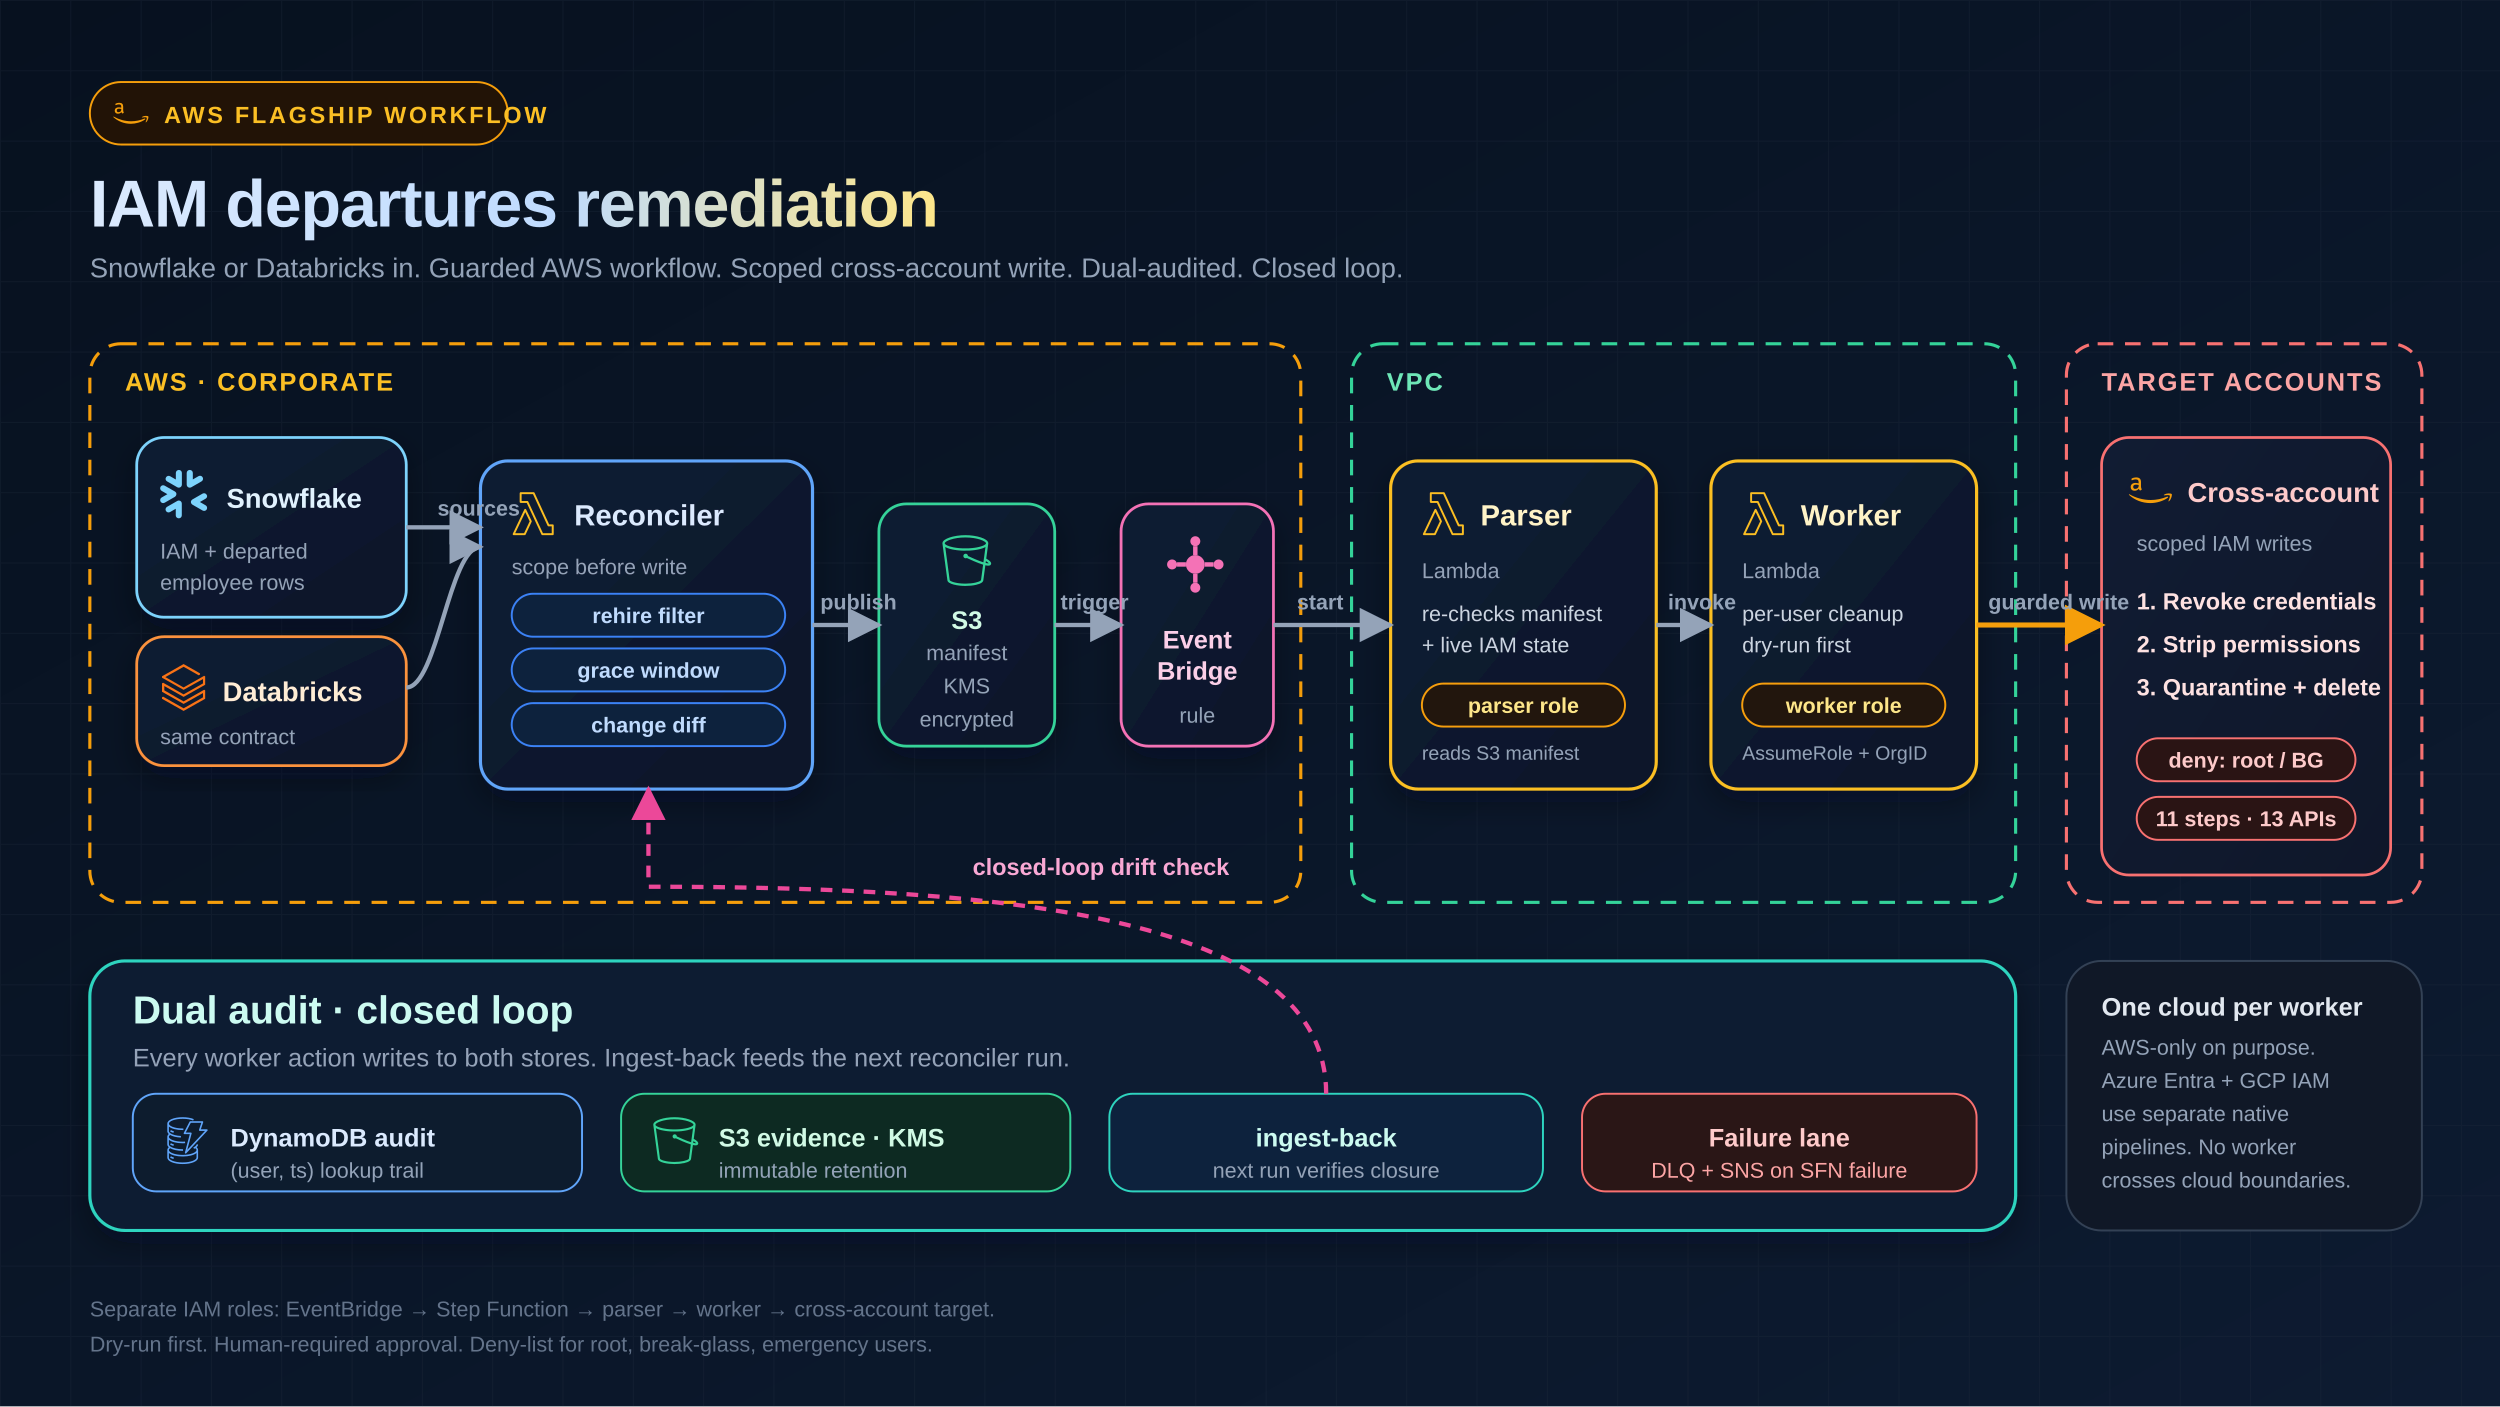
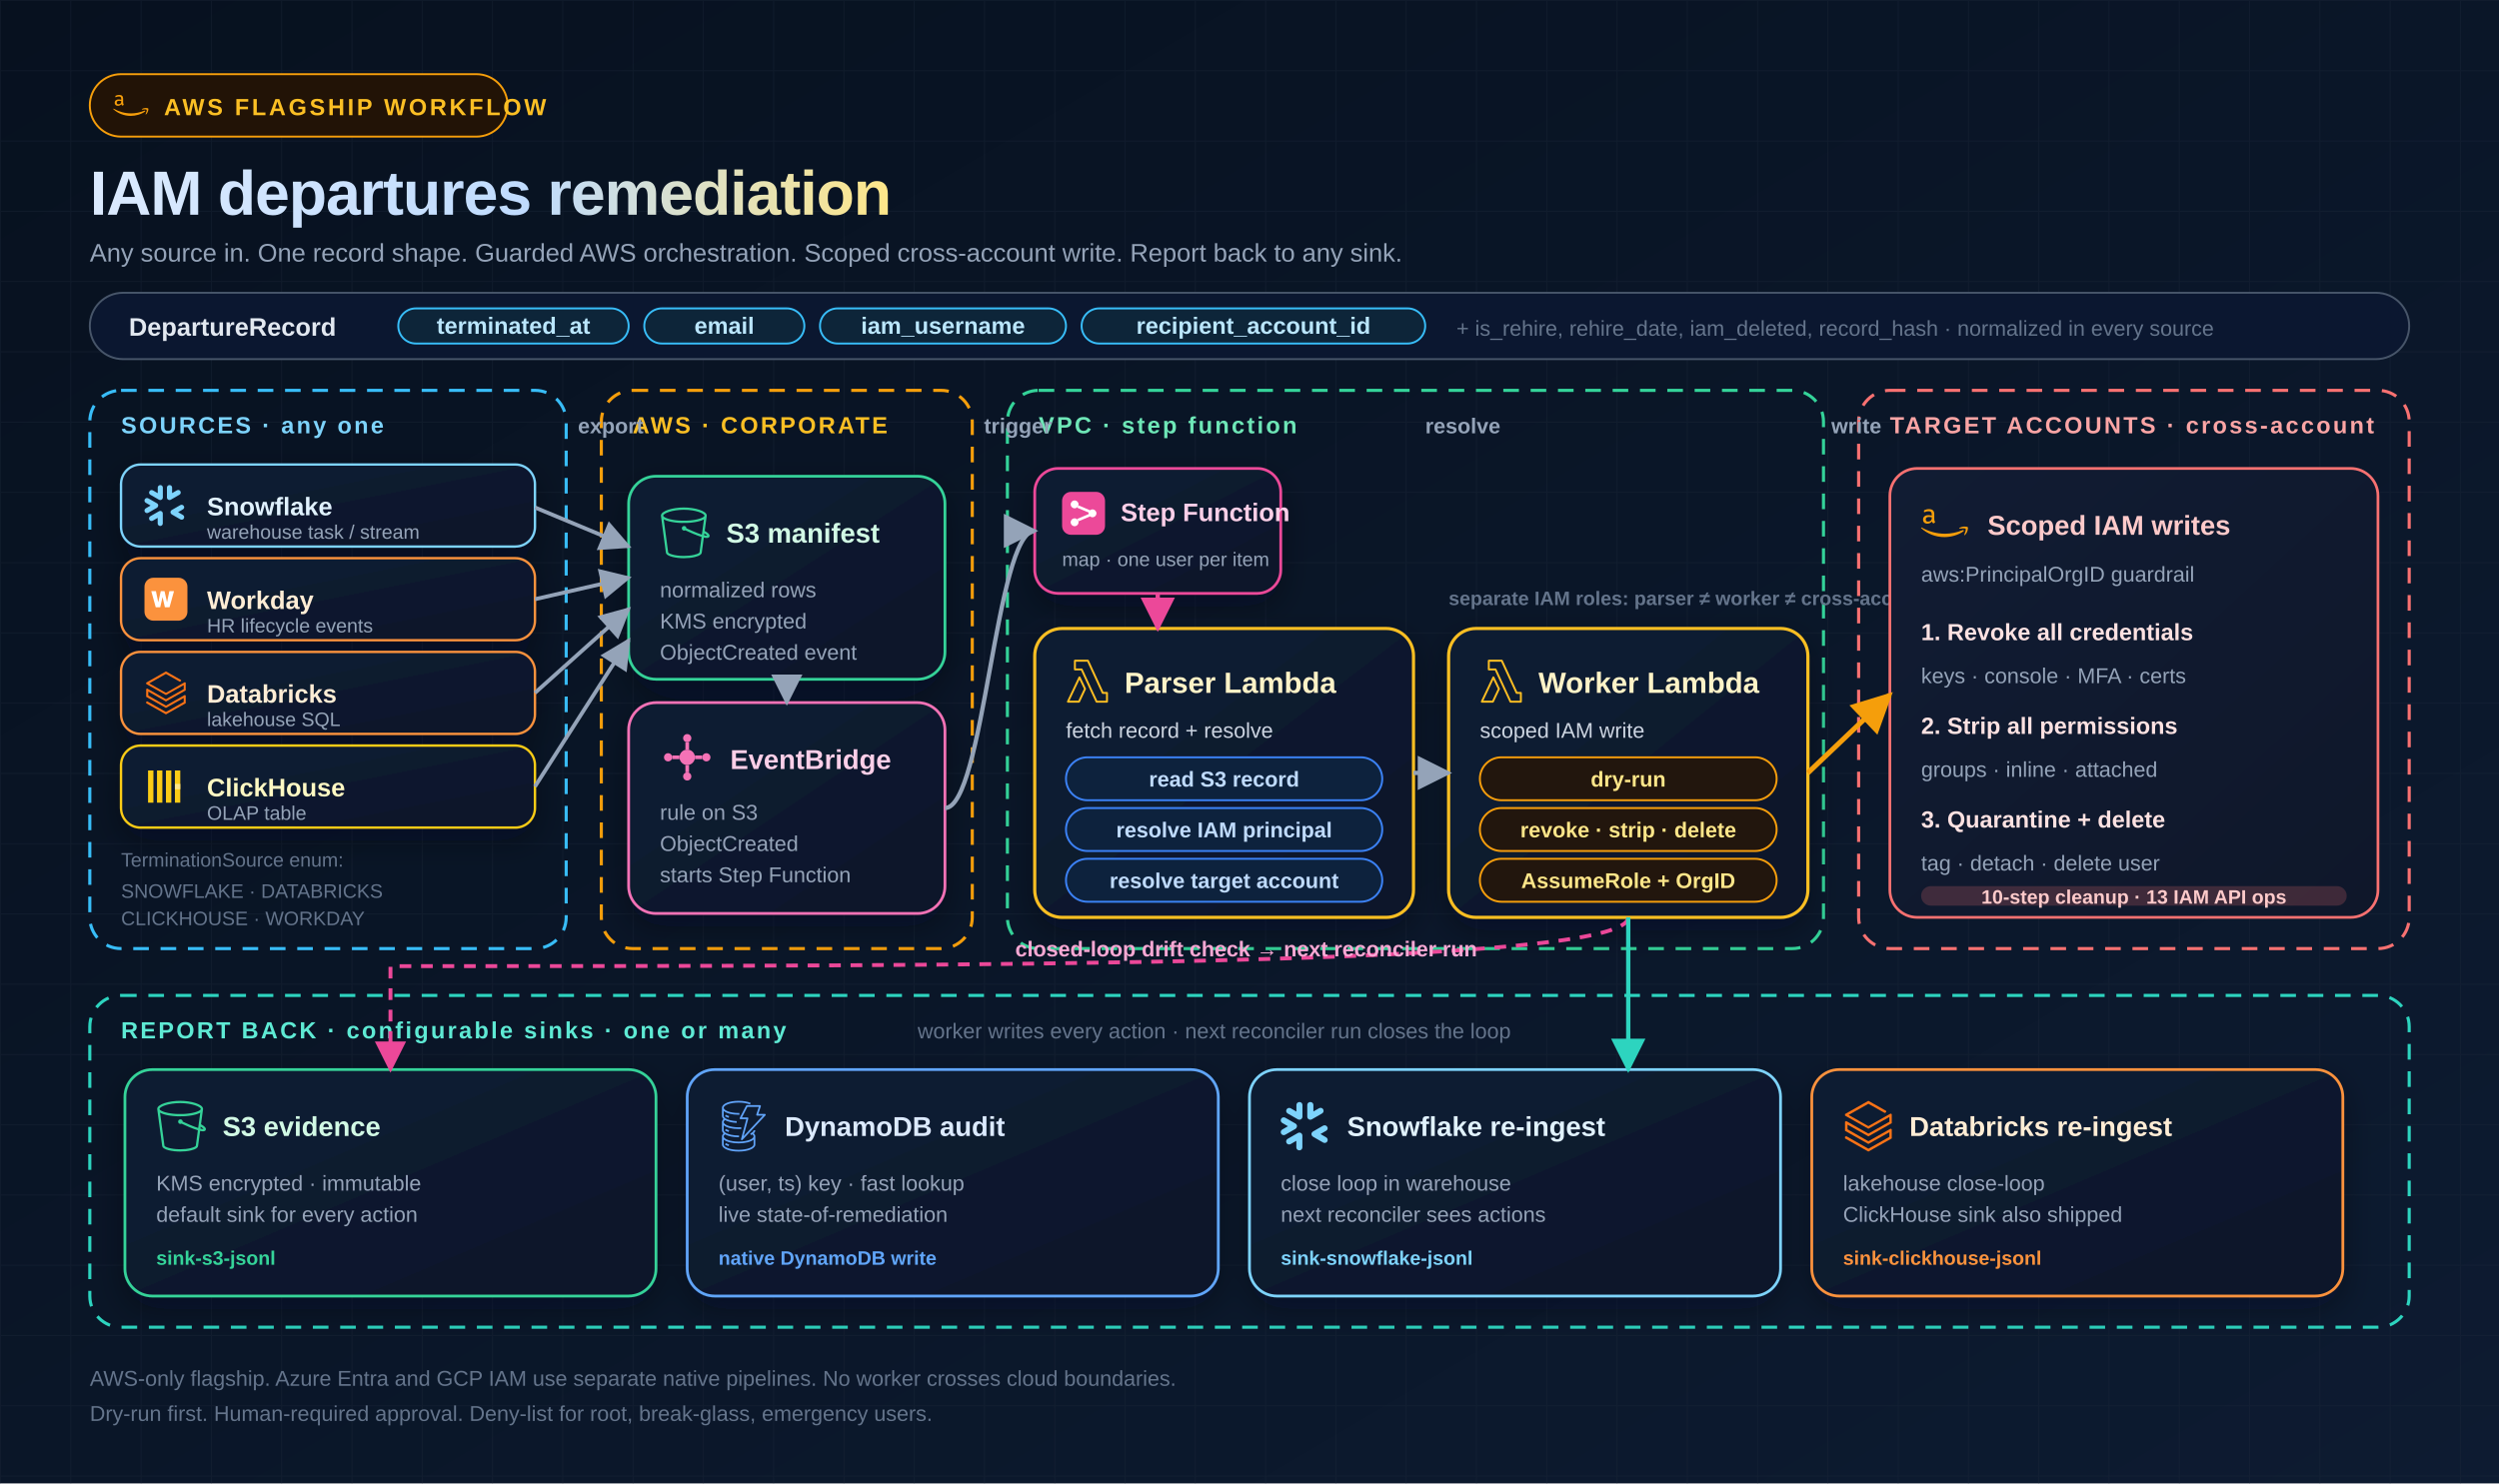
- <svg xmlns="http://www.w3.org/2000/svg" width="1280" height="720" viewBox="0 0 1280 720" role="img" aria-labelledby="title desc">
+ <svg xmlns="http://www.w3.org/2000/svg" width="1280" height="760" viewBox="0 0 1280 760" role="img" aria-labelledby="title desc">
  <defs>
    <linearGradient id="bg" x1="0" y1="0" x2="1" y2="1">
      <stop offset="0%" stop-color="#07111f" />
      <stop offset="100%" stop-color="#0d1b31" />
    </linearGradient>
    <linearGradient id="panel" x1="0" y1="0" x2="1" y2="1">
      <stop offset="0%" stop-color="#111c33" />
      <stop offset="100%" stop-color="#0f172a" />
    </linearGradient>
    <linearGradient id="headline" x1="0" y1="0" x2="1" y2="0">
      <stop offset="0%" stop-color="#dbeafe" />
      <stop offset="55%" stop-color="#bfdbfe" />
      <stop offset="100%" stop-color="#fde68a" />
    </linearGradient>
    <pattern id="grid" x="0" y="0" width="36" height="36" patternUnits="userSpaceOnUse">
      <path d="M36 0H0V36" fill="none" stroke="#1e293b" stroke-opacity="0.35" stroke-width="1" />
    </pattern>
    <filter id="shadow" x="-20%" y="-20%" width="140%" height="140%">
      <feDropShadow dx="0" dy="6" stdDeviation="8" flood-color="#020617" flood-opacity="0.35" />
    </filter>
    <marker id="arrow" viewBox="0 0 10 10" refX="9" refY="5" markerWidth="8" markerHeight="8" orient="auto">
      <path d="M0 0 L10 5 L0 10 z" fill="#94a3b8" />
    </marker>
    <marker id="arrowWarm" viewBox="0 0 10 10" refX="9" refY="5" markerWidth="8" markerHeight="8" orient="auto">
      <path d="M0 0 L10 5 L0 10 z" fill="#f59e0b" />
    </marker>
+     <marker id="arrowSink" viewBox="0 0 10 10" refX="9" refY="5" markerWidth="8" markerHeight="8" orient="auto">
+       <path d="M0 0 L10 5 L0 10 z" fill="#2dd4bf" />
+     </marker>
    <marker id="arrowLoop" viewBox="0 0 10 10" refX="9" refY="5" markerWidth="8" markerHeight="8" orient="auto">
      <path d="M0 0 L10 5 L0 10 z" fill="#ec4899" />
    </marker>
    <symbol id="aws" viewBox="0 0 24 24">
      <path fill="#f59e0b" d="M6.763 10.036c0 .296.032.535.088.71.064.176.144.368.256.576.04.063.056.127.056.183 0 .08-.048.16-.152.24l-.503.335a.383.383 0 0 1-.208.072c-.08 0-.16-.04-.239-.112a2.47 2.47 0 0 1-.287-.375 6.18 6.18 0 0 1-.248-.471c-.622.734-1.405 1.101-2.347 1.101-.67 0-1.205-.191-1.596-.574-.391-.384-.59-.894-.59-1.533 0-.678.239-1.23.726-1.644.487-.415 1.133-.623 1.955-.623.272 0 .551.024.846.064.296.04.6.104.918.176v-.583c0-.607-.127-1.03-.375-1.277-.255-.248-.686-.367-1.3-.367-.28 0-.568.031-.863.103-.295.072-.583.16-.862.272a2.287 2.287 0 0 1-.28.104.488.488 0 0 1-.127.023c-.112 0-.168-.08-.168-.247v-.391c0-.128.016-.224.056-.28a.597.597 0 0 1 .224-.167c.279-.144.614-.264 1.005-.36a4.84 4.84 0 0 1 1.246-.151c.95 0 1.644.216 2.091.647.439.43.662 1.085.662 1.963v2.586zm-3.24 1.214c.263 0 .534-.048.822-.144.287-.096.543-.271.758-.51.128-.152.224-.32.272-.512.047-.191.08-.423.08-.694v-.335a6.66 6.66 0 0 0-.735-.136 6.02 6.02 0 0 0-.75-.048c-.535 0-.926.104-1.19.32-.263.215-.39.518-.39.917 0 .375.095.655.295.846.191.2.47.296.838.296zM21.698 16.207c-2.626 1.94-6.442 2.969-9.722 2.969-4.598 0-8.74-1.7-11.87-4.526-.247-.223-.024-.527.272-.351 3.384 1.963 7.559 3.153 11.877 3.153 2.914 0 6.114-.607 9.06-1.852.439-.2.814.287.383.607zM22.792 14.961c-.336-.43-2.22-.207-3.074-.103-.255.032-.295-.192-.063-.36 1.5-1.053 3.967-.75 4.254-.399.287.36-.08 2.826-1.485 4.007-.215.184-.423.088-.327-.151.32-.79 1.03-2.57.695-2.994z" />
    </symbol>
    <symbol id="lambda" viewBox="0 0 24 24">
      <path fill="#fbbf24" d="M4.986 0c-.294.003-.533.247-.534.548L4.446 5.456c0 .145.06.283.159.389a.532.532 0 0 0 .381.156h3.428l8.197 17.68a.536.536 0 0 0 .488.318h5.811c.297 0 .543-.245.543-.548V18.544c0-.303-.239-.548-.542-.548h-2.014L12.739.315C12.647.124 12.456 0 12.245 0h-7.254Zm.54 1.091h6.368l8.16 17.68a.536.536 0 0 0 .488.318h1.818v3.817H17.437L9.24 5.226a.536.536 0 0 0-.488-.318H5.522Zm2.014 8.237c-.21.001-.394.119-.486.31L.6 23.213a.551.551 0 0 0 .031.528.533.533 0 0 0 .454.25h6.169a.547.547 0 0 0 .497-.31l3.38-7.166a.54.54 0 0 0-.003-.469L8.036 9.637a.547.547 0 0 0-.494-.31Zm.006 1.804 2.488 5.152-3.121 6.621H1.946Z" />
    </symbol>
    <symbol id="s3" viewBox="0 0 24 24">
      <path fill="#34d399" d="M20.913 13.147l.12-.895c.947.576 1.258.922 1.354 1.071-.16.031-.562.046-1.474-.176zm-2.174 7.988a.547.547 0 0 0-.005.073c0 .084-.207.405-1.124.768a10.28 10.28 0 0 1-1.438.432c-1.405.325-3.128.504-4.853.504-4.612 0-7.412-1.184-7.412-1.704a.547.547 0 0 0-.005-.073L1.81 5.602c.135.078.28.154.432.227.042.02.086.038.128.057.134.062.272.122.417.18l.179.069c.154.058.314.114.478.168.043.013.084.029.13.043.207.065.423.127.646.187l.176.044c.175.044.353.087.534.127a23.414 23.414 0 0 0 .843.17l.121.023c.252.045.508.085.768.122.071.011.144.02.216.03.2.027.4.053.604.077l.24.027c.245.026.49.05.74.07l.081.009c.275.022.552.04.83.056l.233.012c.21.01.422.018.633.025a33.088 33.088 0 0 0 2.795-.026l.232-.011c.278-.016.555-.034.83-.056l.08-.008c.25-.02.497-.045.742-.072l.238-.026c.205-.024.408-.05.609-.077.07-.01.141-.019.211-.03.261-.037.519-.078.772-.122l.111-.02c.215-.04.427-.082.634-.125l.212-.047c.186-.041.368-.085.546-.13l.166-.042c.225-.06.444-.122.654-.189.04-.012.077-.026.115-.038a10.6 10.6 0 0 0 .493-.173c.058-.021.114-.044.17-.066.15-.06.293-.12.43-.185.038-.017.079-.034.116-.052.153-.073.3-.15.436-.228l-.976 7.245c-2.488-.78-5.805-2.292-7.311-3a1.09 1.09 0 0 0-1.088-1.085c-.6 0-1.088.489-1.088 1.088 0 .6.488 1.089 1.088 1.089.196 0 .378-.056.537-.148 1.72.812 5.144 2.367 7.715 3.15zm-7.42-20.047c5.677 0 9.676 1.759 9.75 2.736l-.014.113c-.01.033-.031.067-.048.101-.015.028-.026.057-.047.087-.024.033-.058.068-.09.102-.028.03-.051.06-.084.09-.038.035-.087.07-.133.105-.04.03-.074.06-.119.091-.053.036-.116.071-.177.107-.05.03-.095.06-.15.09-.068.036-.147.073-.222.11-.059.028-.114.057-.177.085-.084.038-.177.074-.268.111-.068.027-.13.054-.203.082-.097.036-.205.072-.31.107-.075.026-.148.053-.228.079-.111.035-.233.069-.35.103-.085.024-.165.05-.253.073-.124.034-.258.065-.389.098-.093.022-.181.046-.278.068-.139.032-.287.061-.433.091-.098.02-.191.041-.293.06-.155.03-.32.057-.482.084-.1.018-.198.036-.302.052-.166.026-.342.048-.515.072-.11.014-.213.03-.325.044-.181.023-.372.041-.56.06-.11.012-.218.025-.332.036-.188.016-.386.029-.58.043-.122.009-.24.02-.364.028-.207.012-.422.02-.635.028-.12.005-.234.012-.354.016a35.605 35.605 0 0 1-2.069 0c-.12-.004-.234-.011-.352-.016-.214-.008-.43-.016-.637-.028-.122-.008-.238-.02-.36-.027-.195-.015-.394-.028-.584-.044-.11-.01-.215-.024-.324-.035-.19-.02-.384-.038-.568-.06l-.315-.044c-.176-.024-.355-.046-.525-.073-.1-.015-.192-.033-.29-.05-.167-.028-.335-.055-.494-.086-.096-.018-.183-.038-.276-.056-.151-.032-.305-.062-.45-.095-.09-.02-.173-.043-.26-.064-.138-.034-.277-.067-.407-.102-.082-.022-.157-.046-.235-.069a11.75 11.75 0 0 1-.368-.108c-.075-.024-.141-.049-.213-.073-.11-.037-.223-.075-.325-.113-.067-.025-.125-.051-.188-.077-.096-.038-.195-.076-.282-.115-.06-.027-.11-.054-.166-.08-.08-.039-.162-.077-.233-.116-.052-.028-.094-.055-.142-.084-.063-.038-.13-.075-.185-.113-.043-.029-.075-.058-.113-.086-.048-.037-.098-.073-.139-.11-.032-.029-.054-.057-.08-.087-.033-.035-.069-.07-.093-.104-.02-.03-.031-.058-.046-.086-.018-.035-.039-.068-.049-.102l-.015-.113c.076-.977 4.074-2.736 9.748-2.736zm12.182 12.124c-.118-.628-.84-1.291-2.31-2.128l.963-7.16a.531.531 0 0 0 .005-.073C22.16 1.581 16.447 0 11.32 0 6.194 0 .482 1.581.482 3.851a.58.58 0 0 0 .005.072L2.819 21.25c.071 2.002 5.236 2.75 8.5 2.75 1.805 0 3.615-.188 5.098-.531.598-.138 1.133-.3 1.592-.48 1.18-.467 1.789-1.053 1.813-1.739l.945-7.018c.557.131 1.016.197 1.389.197.54 0 .902-.137 1.134-.413a.956.956 0 0 0 .21-.804Z" />
    </symbol>
    <symbol id="dynamo" viewBox="0 0 24 24">
      <path fill="#60a5fa" d="M16.606 20.705v-2.371c-1.263 1.082-3.884 1.795-7.066 1.795-3.184 0-5.805-.714-7.068-1.797v2.369c0 1.168 2.903 2.47 7.068 2.47 4.16 0 7.06-1.3 7.066-2.466zm.001-6.765l.817-.005v.005c0 .517-.258.998-.75 1.441.601.54.75 1.071.75 1.449a1661.7 1661.7 0 0 0 0 3.87c0 1.881-3.389 3.3-7.884 3.3-4.471 0-7.846-1.404-7.88-3.27a583.119 583.119 0 0 1-.003-3.909c.001-.375.15-.9.745-1.437-.592-.538-.743-1.062-.746-1.435v-3.892c.002-.377.153-.903.747-1.438-.593-.54-.744-1.062-.747-1.435 0-1.357-.002-2.735.002-3.897C1.674 1.412 5.056 0 9.54 0c2.159 0 4.233.356 5.689.974l-.315.766c-1.36-.58-3.319-.91-5.374-.91-4.165 0-7.067 1.3-7.067 2.47 0 1.168 2.902 2.47 7.067 2.47.115 0 .222 0 .334-.005l.033.828c-.122.006-.245.006-.367.006-3.184 0-5.805-.714-7.068-1.798v2.38c.005.45.45.843.821 1.093 1.116.736 3.114 1.239 5.34 1.342l-.037.829c-2.254-.105-4.23-.59-5.5-1.332-.318.245-.623.573-.623.952 0 1.168 2.902 2.47 7.067 2.47.411 0 .812-.014 1.203-.042l.06.826c-.41.03-.833.045-1.263.045-3.184 0-5.805-.713-7.068-1.797v2.368c.005.462.449.855.821 1.104 1.275.842 3.67 1.366 6.247 1.366h.182v.83H9.54c-2.62 0-4.99-.507-6.444-1.359-.317.245-.623.574-.623.954 0 1.168 2.902 2.47 7.067 2.47 4.159 0 7.058-1.298 7.066-2.465v-.007c0-.377-.303-.705-.62-.948a5.732 5.732 0 0 1-.662.336l-.316-.764c.3-.128.56-.266.776-.412.376-.254.823-.651.823-1.1zm4.377-6.915h-2.717a.406.406 0 0 1-.332-.173.42.42 0 0 1-.055-.375l1.204-3.597h-5.403l-2.583 4.974h2.623c.128 0 .248.06.325.164a.418.418 0 0 1 .069.36l-2.249 8.365zm1.249-.128l-10.89 11.608a.408.408 0 0 1-.498.075.418.418 0 0 1-.192-.471l2.534-9.426h-2.766a.407.407 0 0 1-.349-.2.418.418 0 0 1-.012-.407l3.014-5.804a.408.408 0 0 1 .36-.222h6.22c.132 0 .256.065.332.174a.422.422 0 0 1 .055.374l-1.204 3.598h3.1c.164 0 .31.099.375.251a.422.422 0 0 1-.08.45zM3.085 20.723a8.107 8.107 0 0 0 1.72.72l.233-.794a7.32 7.32 0 0 1-1.546-.645zm1.72-5.984l.233-.795a7.262 7.262 0 0 1-1.546-.646l-.407.72a8.051 8.051 0 0 0 1.72.72zm-1.72-7.427l.407-.719c.418.244.939.462 1.546.646l-.232.794a8.046 8.046 0 0 1-1.72-.72Z" />
    </symbol>
    <symbol id="snowflake" viewBox="0 0 24 24">
      <path fill="#7dd3fc" d="M7.602 12.4c.038-.151.076-.304.076-.456 0-.114-.038-.228-.038-.342-.114-.343-.304-.647-.646-.838l-4.87-2.777c-.685-.38-1.56-.152-1.94.533-.381.685-.153 1.56.532 1.94l2.701 1.56-2.701 1.56c-.685.38-.913 1.256-.533 1.94.38.685 1.256.914 1.94.533l4.832-2.777c.343-.267.571-.533.647-.876zm1.332 2.626c-.266-.038-.57.038-.837.19l-4.832 2.777c-.685.38-.913 1.256-.532 1.94.38.686 1.255.914 1.94.533l2.701-1.56v3.12c0 .8.647 1.408 1.446 1.408.799 0 1.407-.647 1.407-1.408v-5.592c0-.761-.57-1.37-1.293-1.408zm4.946-6.088c.266.038.57-.038.837-.19l4.832-2.777c.685-.38.913-1.256.532-1.94-.38-.686-1.255-.914-1.94-.533l-2.701 1.56V1.975c0-.799-.647-1.408-1.446-1.408-.799 0-1.446.609-1.446 1.408V7.53c0 .76.609 1.37 1.332 1.407zM3.265 5.97l4.832 2.777c.266.152.533.19.837.19.723-.038 1.331-.684 1.331-1.407V1.975c0-.799-.646-1.408-1.407-1.408-.799 0-1.446.647-1.446 1.408v3.12l-2.701-1.56c-.685-.38-1.56-.152-1.94.533-.419.646-.19 1.521.494 1.902zm18.22 8.184l-2.701 1.56 2.7 1.56c.686.38.914 1.256.533 1.94-.38.685-1.255.913-1.94.533l-4.832-2.778a1.644 1.644 0 01-.647-.798c-.037-.153-.076-.305-.076-.457 0-.114.039-.228.039-.342.114-.343.342-.647.646-.837l4.832-2.778c.685-.38 1.56-.152 1.94.533.457.609.19 1.484-.494 1.864z" />
    </symbol>
    <symbol id="databricks" viewBox="0 0 24 24">
      <path fill="#f97316" d="M.95 14.184L12 20.403l9.919-5.55v2.21L12 22.662l-10.484-5.96-.565.308v.77L12 24l11.05-6.218v-4.317l-.515-.309L12 19.118l-9.867-5.653v-2.21L12 16.805l11.05-6.218V6.32l-.515-.308L12 11.974 2.647 6.681 12 1.388l7.76 4.368.668-.411v-.566L12 0 .95 6.27v.72L12 13.207l9.919-5.55v2.26L12 15.52 1.516 9.56l-.565.308Z" />
+     </symbol>
+     <symbol id="workday" viewBox="0 0 24 24">
+       <rect x="0" y="0" width="24" height="24" rx="5" fill="#fb923c" />
+       <path fill="#ffffff" d="M3.8 7.5h2.6l1.3 6.2 1.4-6.2h2.1l1.4 6.2 1.3-6.2h2.6l-2.5 9h-2.6l-1.3-5.7-1.3 5.7H6.3z" />
+     </symbol>
+     <symbol id="clickhouse" viewBox="0 0 24 24">
+       <rect x="2" y="3" width="3" height="18" fill="#facc15" />
+       <rect x="7" y="3" width="3" height="18" fill="#facc15" />
+       <rect x="12" y="3" width="3" height="18" fill="#facc15" />
+       <rect x="17" y="3" width="3" height="18" fill="#facc15" />
+       <rect x="17" y="10.5" width="3" height="3" fill="#fde68a" />
    </symbol>
    <symbol id="eventbridge" viewBox="0 0 24 24">
      <circle cx="12" cy="12" r="3.4" fill="#f472b6" />
      <circle cx="3.6" cy="12" r="1.8" fill="#f472b6" />
      <circle cx="20.4" cy="12" r="1.8" fill="#f472b6" />
      <circle cx="12" cy="3.6" r="1.8" fill="#f472b6" />
      <circle cx="12" cy="20.4" r="1.8" fill="#f472b6" />
      <line x1="5.4" y1="12" x2="8.6" y2="12" stroke="#f472b6" stroke-width="1.6" />
      <line x1="15.4" y1="12" x2="18.6" y2="12" stroke="#f472b6" stroke-width="1.6" />
      <line x1="12" y1="5.4" x2="12" y2="8.6" stroke="#f472b6" stroke-width="1.6" />
      <line x1="12" y1="15.4" x2="12" y2="18.6" stroke="#f472b6" stroke-width="1.6" />
    </symbol>
+     <symbol id="sfn" viewBox="0 0 24 24">
+       <rect x="0" y="0" width="24" height="24" rx="5" fill="#ec4899" />
+       <circle cx="7" cy="7" r="2.2" fill="#ffffff" />
+       <circle cx="17" cy="12" r="2.2" fill="#ffffff" />
+       <circle cx="7" cy="17" r="2.2" fill="#ffffff" />
+       <line x1="8.8" y1="8.2" x2="15.4" y2="11.0" stroke="#ffffff" stroke-width="1.5" />
+       <line x1="15.4" y1="13.0" x2="8.8" y2="15.8" stroke="#ffffff" stroke-width="1.5" />
+     </symbol>
  </defs>
-   <rect width="1280" height="720" fill="url(#bg)" />
-   <rect width="1280" height="720" fill="url(#grid)" />
+   <rect width="1280" height="760" fill="url(#bg)" />
+   <rect width="1280" height="760" fill="url(#grid)" />
  <g font-family="Segoe UI, ui-sans-serif, Arial, sans-serif">
-     <g transform="translate(46,42)">
+     <g transform="translate(46,38)">
      <rect x="0" y="0" width="214" height="32" rx="16" fill="#221306" stroke="#f59e0b" />
      <use href="#aws" x="12" y="7" width="18" height="18" />
      <text x="38" y="21" fill="#fbbf24" font-size="12" font-weight="800" letter-spacing="1.4">AWS FLAGSHIP WORKFLOW</text>
    </g>
-     <text x="46" y="116" fill="url(#headline)" font-size="34" font-weight="900" letter-spacing="-0.6">IAM departures remediation</text>
-     <text x="46" y="142" fill="#94a3b8" font-size="14">Snowflake or Databricks in. Guarded AWS workflow. Scoped cross-account write. Dual-audited. Closed loop.</text>
+     <text x="46" y="110" fill="url(#headline)" font-size="32" font-weight="900" letter-spacing="-0.5">IAM departures remediation</text>
+     <text x="46" y="134" fill="#94a3b8" font-size="13">Any source in. One record shape. Guarded AWS orchestration. Scoped cross-account write. Report back to any sink.</text>
+     <g>
+       <rect x="46" y="150" width="1188" height="34" rx="17" fill="#0b1730" stroke="#475569" />
+       <text x="66" y="172" fill="#e2e8f0" font-size="13" font-weight="800">DepartureRecord</text>
+       <g font-size="12" font-weight="700">
+         <rect x="204" y="158" width="118" height="18" rx="9" fill="#0d2539" stroke="#38bdf8" />
+         <text x="263" y="171" text-anchor="middle" fill="#bae6fd">terminated_at</text>
+         <rect x="330" y="158" width="82" height="18" rx="9" fill="#0d2539" stroke="#38bdf8" />
+         <text x="371" y="171" text-anchor="middle" fill="#bae6fd">email</text>
+         <rect x="420" y="158" width="126" height="18" rx="9" fill="#0d2539" stroke="#38bdf8" />
+         <text x="483" y="171" text-anchor="middle" fill="#bae6fd">iam_username</text>
+         <rect x="554" y="158" width="176" height="18" rx="9" fill="#0d2539" stroke="#38bdf8" />
+         <text x="642" y="171" text-anchor="middle" fill="#bae6fd">recipient_account_id</text>
+       </g>
+       <text x="746" y="172" fill="#64748b" font-size="11">+ is_rehire, rehire_date, iam_deleted, record_hash · normalized in every source</text>
+     </g>
+     <g stroke="#38bdf8" stroke-width="1.6" stroke-dasharray="8 6" fill="none">
+       <rect x="46" y="200" width="244" height="286" rx="16" />
+     </g>
+     <text x="62" y="222" fill="#7dd3fc" font-size="12" font-weight="800" letter-spacing="1.2">SOURCES · any one</text>
    <g stroke="#f59e0b" stroke-width="1.6" stroke-dasharray="8 6" fill="none">
-       <rect x="46" y="176" width="620" height="286" rx="16" />
-     </g>
-     <text x="64" y="200" fill="#fbbf24" font-size="13" font-weight="800" letter-spacing="1">AWS · CORPORATE</text>
+       <rect x="308" y="200" width="190" height="286" rx="16" />
+     </g>
+     <text x="324" y="222" fill="#fbbf24" font-size="12" font-weight="800" letter-spacing="1.2">AWS · CORPORATE</text>
    <g stroke="#34d399" stroke-width="1.6" stroke-dasharray="8 6" fill="none">
-       <rect x="692" y="176" width="340" height="286" rx="16" />
-     </g>
-     <text x="710" y="200" fill="#6ee7b7" font-size="13" font-weight="800" letter-spacing="1">VPC</text>
+       <rect x="516" y="200" width="418" height="286" rx="16" />
+     </g>
+     <text x="532" y="222" fill="#6ee7b7" font-size="12" font-weight="800" letter-spacing="1.2">VPC · step function</text>
    <g stroke="#f87171" stroke-width="1.6" stroke-dasharray="8 6" fill="none">
-       <rect x="1058" y="176" width="182" height="286" rx="16" />
-     </g>
-     <text x="1076" y="200" fill="#fca5a5" font-size="13" font-weight="800" letter-spacing="1">TARGET ACCOUNTS</text>
-     <g filter="url(#shadow)">
-       <rect x="70" y="224" width="138" height="92" rx="14" fill="url(#panel)" stroke="#7dd3fc" stroke-width="1.4" />
-       <use href="#snowflake" x="82" y="240" width="26" height="26" />
-       <text x="116" y="260" fill="#e0f2fe" font-size="14" font-weight="800">Snowflake</text>
-       <text x="82" y="286" fill="#94a3b8" font-size="11">IAM + departed</text>
-       <text x="82" y="302" fill="#94a3b8" font-size="11">employee rows</text>
-     </g>
-     <g filter="url(#shadow)">
-       <rect x="70" y="326" width="138" height="66" rx="14" fill="url(#panel)" stroke="#fb923c" stroke-width="1.4" />
-       <use href="#databricks" x="82" y="340" width="24" height="24" />
-       <text x="114" y="359" fill="#ffedd5" font-size="14" font-weight="800">Databricks</text>
-       <text x="82" y="381" fill="#94a3b8" font-size="11">same contract</text>
-     </g>
-     <g filter="url(#shadow)">
-       <rect x="246" y="236" width="170" height="168" rx="14" fill="url(#panel)" stroke="#60a5fa" stroke-width="1.6" />
-       <use href="#lambda" x="262" y="252" width="22" height="22" />
-       <text x="294" y="269" fill="#dbeafe" font-size="15" font-weight="800">Reconciler</text>
-       <text x="262" y="294" fill="#94a3b8" font-size="11">scope before write</text>
-       <rect x="262" y="304" width="140" height="22" rx="11" fill="#10233d" stroke="#3b82f6" />
-       <text x="332" y="319" text-anchor="middle" fill="#bfdbfe" font-size="11" font-weight="700">rehire filter</text>
-       <rect x="262" y="332" width="140" height="22" rx="11" fill="#10233d" stroke="#3b82f6" />
-       <text x="332" y="347" text-anchor="middle" fill="#bfdbfe" font-size="11" font-weight="700">grace window</text>
-       <rect x="262" y="360" width="140" height="22" rx="11" fill="#10233d" stroke="#3b82f6" />
-       <text x="332" y="375" text-anchor="middle" fill="#bfdbfe" font-size="11" font-weight="700">change diff</text>
-     </g>
-     <g filter="url(#shadow)">
-       <rect x="450" y="258" width="90" height="124" rx="14" fill="url(#panel)" stroke="#34d399" stroke-width="1.4" />
-       <use href="#s3" x="482" y="274" width="26" height="26" />
-       <text x="495" y="322" text-anchor="middle" fill="#d1fae5" font-size="13" font-weight="800">S3</text>
-       <text x="495" y="338" text-anchor="middle" fill="#94a3b8" font-size="11">manifest</text>
-       <text x="495" y="355" text-anchor="middle" fill="#94a3b8" font-size="11">KMS</text>
-       <text x="495" y="372" text-anchor="middle" fill="#94a3b8" font-size="11">encrypted</text>
-     </g>
-     <g filter="url(#shadow)">
-       <rect x="574" y="258" width="78" height="124" rx="14" fill="url(#panel)" stroke="#f472b6" stroke-width="1.4" />
-       <use href="#eventbridge" x="595" y="272" width="34" height="34" />
-       <text x="613" y="332" text-anchor="middle" fill="#fbcfe8" font-size="13" font-weight="800">Event</text>
-       <text x="613" y="348" text-anchor="middle" fill="#fbcfe8" font-size="13" font-weight="800">Bridge</text>
-       <text x="613" y="370" text-anchor="middle" fill="#94a3b8" font-size="11">rule</text>
-     </g>
-     <g filter="url(#shadow)">
-       <rect x="712" y="236" width="136" height="168" rx="14" fill="url(#panel)" stroke="#fbbf24" stroke-width="1.6" />
-       <use href="#lambda" x="728" y="252" width="22" height="22" />
-       <text x="758" y="269" fill="#fef3c7" font-size="15" font-weight="800">Parser</text>
-       <text x="728" y="296" fill="#94a3b8" font-size="11">Lambda</text>
-       <text x="728" y="318" fill="#cbd5e1" font-size="11">re-checks manifest</text>
-       <text x="728" y="334" fill="#cbd5e1" font-size="11">+ live IAM state</text>
-       <rect x="728" y="350" width="104" height="22" rx="11" fill="#241607" stroke="#f59e0b" />
-       <text x="780" y="365" text-anchor="middle" fill="#fde68a" font-size="11" font-weight="700">parser role</text>
-       <text x="728" y="389" fill="#94a3b8" font-size="10">reads S3 manifest</text>
-     </g>
-     <g filter="url(#shadow)">
-       <rect x="876" y="236" width="136" height="168" rx="14" fill="url(#panel)" stroke="#fbbf24" stroke-width="1.6" />
-       <use href="#lambda" x="892" y="252" width="22" height="22" />
-       <text x="922" y="269" fill="#fef3c7" font-size="15" font-weight="800">Worker</text>
-       <text x="892" y="296" fill="#94a3b8" font-size="11">Lambda</text>
-       <text x="892" y="318" fill="#cbd5e1" font-size="11">per-user cleanup</text>
-       <text x="892" y="334" fill="#cbd5e1" font-size="11">dry-run first</text>
-       <rect x="892" y="350" width="104" height="22" rx="11" fill="#241607" stroke="#f59e0b" />
-       <text x="944" y="365" text-anchor="middle" fill="#fde68a" font-size="11" font-weight="700">worker role</text>
-       <text x="892" y="389" fill="#94a3b8" font-size="10">AssumeRole + OrgID</text>
-     </g>
+       <rect x="952" y="200" width="282" height="286" rx="16" />
+     </g>
+     <text x="968" y="222" fill="#fca5a5" font-size="12" font-weight="800" letter-spacing="1.2">TARGET ACCOUNTS · cross-account</text>
+     <g filter="url(#shadow)">
+       <rect x="62" y="238" width="212" height="42" rx="10" fill="url(#panel)" stroke="#7dd3fc" stroke-width="1.2" />
+       <use href="#snowflake" x="74" y="248" width="22" height="22" />
+       <text x="106" y="264" fill="#e0f2fe" font-size="13" font-weight="800">Snowflake</text>
+       <text x="106" y="276" fill="#94a3b8" font-size="10">warehouse task / stream</text>
+       <rect x="62" y="286" width="212" height="42" rx="10" fill="url(#panel)" stroke="#fb923c" stroke-width="1.2" />
+       <use href="#workday" x="74" y="296" width="22" height="22" />
+       <text x="106" y="312" fill="#ffedd5" font-size="13" font-weight="800">Workday</text>
+       <text x="106" y="324" fill="#94a3b8" font-size="10">HR lifecycle events</text>
+       <rect x="62" y="334" width="212" height="42" rx="10" fill="url(#panel)" stroke="#fb923c" stroke-width="1.2" />
+       <use href="#databricks" x="74" y="344" width="22" height="22" />
+       <text x="106" y="360" fill="#ffedd5" font-size="13" font-weight="800">Databricks</text>
+       <text x="106" y="372" fill="#94a3b8" font-size="10">lakehouse SQL</text>
+       <rect x="62" y="382" width="212" height="42" rx="10" fill="url(#panel)" stroke="#facc15" stroke-width="1.2" />
+       <use href="#clickhouse" x="74" y="392" width="22" height="22" />
+       <text x="106" y="408" fill="#fef9c3" font-size="13" font-weight="800">ClickHouse</text>
+       <text x="106" y="420" fill="#94a3b8" font-size="10">OLAP table</text>
+     </g>
+     <g font-size="10" fill="#64748b">
+       <text x="62" y="444">TerminationSource enum:</text>
+       <text x="62" y="460">SNOWFLAKE · DATABRICKS</text>
+       <text x="62" y="474">CLICKHOUSE · WORKDAY</text>
+     </g>
+     <g filter="url(#shadow)">
+       <rect x="322" y="244" width="162" height="104" rx="14" fill="url(#panel)" stroke="#34d399" stroke-width="1.4" />
+       <use href="#s3" x="338" y="260" width="26" height="26" />
+       <text x="372" y="278" fill="#d1fae5" font-size="14" font-weight="800">S3 manifest</text>
+       <text x="338" y="306" fill="#94a3b8" font-size="11">normalized rows</text>
+       <text x="338" y="322" fill="#94a3b8" font-size="11">KMS encrypted</text>
+       <text x="338" y="338" fill="#94a3b8" font-size="11">ObjectCreated event</text>
+       <rect x="322" y="360" width="162" height="108" rx="14" fill="url(#panel)" stroke="#f472b6" stroke-width="1.4" />
+       <use href="#eventbridge" x="338" y="374" width="28" height="28" />
+       <text x="374" y="394" fill="#fbcfe8" font-size="14" font-weight="800">EventBridge</text>
+       <text x="338" y="420" fill="#94a3b8" font-size="11">rule on S3</text>
+       <text x="338" y="436" fill="#94a3b8" font-size="11">ObjectCreated</text>
+       <text x="338" y="452" fill="#94a3b8" font-size="11">starts Step Function</text>
+     </g>
+     <g filter="url(#shadow)">
+       <rect x="530" y="240" width="126" height="64" rx="12" fill="url(#panel)" stroke="#ec4899" stroke-width="1.4" />
+       <use href="#sfn" x="544" y="252" width="22" height="22" />
+       <text x="574" y="267" fill="#fbcfe8" font-size="13" font-weight="800">Step Function</text>
+       <text x="544" y="290" fill="#94a3b8" font-size="10">map · one user per item</text>
+     </g>
+     <g filter="url(#shadow)">
+       <rect x="530" y="322" width="194" height="148" rx="14" fill="url(#panel)" stroke="#fbbf24" stroke-width="1.6" />
+       <use href="#lambda" x="546" y="338" width="22" height="22" />
+       <text x="576" y="355" fill="#fef3c7" font-size="15" font-weight="800">Parser Lambda</text>
+       <text x="546" y="378" fill="#cbd5e1" font-size="11">fetch record + resolve</text>
+       <rect x="546" y="388" width="162" height="22" rx="11" fill="#10233d" stroke="#3b82f6" />
+       <text x="627" y="403" text-anchor="middle" fill="#bfdbfe" font-size="11" font-weight="700">read S3 record</text>
+       <rect x="546" y="414" width="162" height="22" rx="11" fill="#10233d" stroke="#3b82f6" />
+       <text x="627" y="429" text-anchor="middle" fill="#bfdbfe" font-size="11" font-weight="700">resolve IAM principal</text>
+       <rect x="546" y="440" width="162" height="22" rx="11" fill="#10233d" stroke="#3b82f6" />
+       <text x="627" y="455" text-anchor="middle" fill="#bfdbfe" font-size="11" font-weight="700">resolve target account</text>
+     </g>
+     <g filter="url(#shadow)">
+       <rect x="742" y="322" width="184" height="148" rx="14" fill="url(#panel)" stroke="#fbbf24" stroke-width="1.6" />
+       <use href="#lambda" x="758" y="338" width="22" height="22" />
+       <text x="788" y="355" fill="#fef3c7" font-size="15" font-weight="800">Worker Lambda</text>
+       <text x="758" y="378" fill="#cbd5e1" font-size="11">scoped IAM write</text>
+       <rect x="758" y="388" width="152" height="22" rx="11" fill="#241607" stroke="#f59e0b" />
+       <text x="834" y="403" text-anchor="middle" fill="#fde68a" font-size="11" font-weight="700">dry-run</text>
+       <rect x="758" y="414" width="152" height="22" rx="11" fill="#241607" stroke="#f59e0b" />
+       <text x="834" y="429" text-anchor="middle" fill="#fde68a" font-size="11" font-weight="700">revoke · strip · delete</text>
+       <rect x="758" y="440" width="152" height="22" rx="11" fill="#241607" stroke="#f59e0b" />
+       <text x="834" y="455" text-anchor="middle" fill="#fde68a" font-size="11" font-weight="700">AssumeRole + OrgID</text>
+     </g>
+     <text x="742" y="310" fill="#64748b" font-size="10" font-weight="700">separate IAM roles: parser ≠ worker ≠ cross-account target</text>
    <g>
-       <rect x="1076" y="224" width="148" height="224" rx="14" fill="url(#panel)" stroke="#f87171" stroke-width="1.4" />
-       <use href="#aws" x="1090" y="240" width="22" height="22" />
-       <text x="1120" y="257" fill="#fecaca" font-size="14" font-weight="800">Cross-account</text>
-       <text x="1094" y="282" fill="#94a3b8" font-size="11">scoped IAM writes</text>
-       <text x="1094" y="312" fill="#fee2e2" font-size="12" font-weight="800">1. Revoke credentials</text>
-       <text x="1094" y="334" fill="#fee2e2" font-size="12" font-weight="800">2. Strip permissions</text>
-       <text x="1094" y="356" fill="#fee2e2" font-size="12" font-weight="800">3. Quarantine + delete</text>
-       <rect x="1094" y="378" width="112" height="22" rx="11" fill="#2a1414" stroke="#f87171" />
-       <text x="1150" y="393" text-anchor="middle" fill="#fecaca" font-size="11" font-weight="700">deny: root / BG</text>
-       <rect x="1094" y="408" width="112" height="22" rx="11" fill="#2a1414" stroke="#f87171" />
-       <text x="1150" y="423" text-anchor="middle" fill="#fecaca" font-size="11" font-weight="700">11 steps · 13 APIs</text>
-     </g>
-     <path d="M208,352 C224,352 230,280 246,280" fill="none" stroke="#94a3b8" stroke-width="2.2" marker-end="url(#arrow)" />
-     <path d="M208,270 L246,270" fill="none" stroke="#94a3b8" stroke-width="2.2" marker-end="url(#arrow)" />
-     <path d="M416,320 L450,320" fill="none" stroke="#94a3b8" stroke-width="2.2" marker-end="url(#arrow)" />
-     <path d="M540,320 L574,320" fill="none" stroke="#94a3b8" stroke-width="2.2" marker-end="url(#arrow)" />
-     <path d="M652,320 L712,320" fill="none" stroke="#94a3b8" stroke-width="2.2" marker-end="url(#arrow)" />
-     <path d="M848,320 L876,320" fill="none" stroke="#94a3b8" stroke-width="2.2" marker-end="url(#arrow)" />
-     <path d="M1012,320 L1076,320" fill="none" stroke="#f59e0b" stroke-width="2.6" marker-end="url(#arrowWarm)" />
-     <g filter="url(#shadow)">
-       <rect x="46" y="492" width="986" height="138" rx="18" fill="#0f1b33" stroke="#2dd4bf" stroke-width="1.6" />
-       <text x="68" y="524" fill="#ccfbf1" font-size="20" font-weight="800">Dual audit · closed loop</text>
-       <text x="68" y="546" fill="#94a3b8" font-size="13">Every worker action writes to both stores. Ingest-back feeds the next reconciler run.</text>
-       <rect x="68" y="560" width="230" height="50" rx="12" fill="#0b1b2e" stroke="#60a5fa" />
-       <use href="#dynamo" x="84" y="572" width="24" height="24" />
-       <text x="118" y="587" fill="#dbeafe" font-size="13" font-weight="800">DynamoDB audit</text>
-       <text x="118" y="603" fill="#94a3b8" font-size="11">(user, ts) lookup trail</text>
-       <rect x="318" y="560" width="230" height="50" rx="12" fill="#0c2c23" stroke="#34d399" />
-       <use href="#s3" x="334" y="572" width="24" height="24" />
-       <text x="368" y="587" fill="#d1fae5" font-size="13" font-weight="800">S3 evidence · KMS</text>
-       <text x="368" y="603" fill="#94a3b8" font-size="11">immutable retention</text>
-       <rect x="568" y="560" width="222" height="50" rx="12" fill="#10233d" stroke="#2dd4bf" />
-       <text x="679" y="587" text-anchor="middle" fill="#ccfbf1" font-size="13" font-weight="800">ingest-back</text>
-       <text x="679" y="603" text-anchor="middle" fill="#94a3b8" font-size="11">next run verifies closure</text>
-       <rect x="810" y="560" width="202" height="50" rx="12" fill="#2a1414" stroke="#f87171" />
-       <text x="911" y="587" text-anchor="middle" fill="#fecaca" font-size="13" font-weight="800">Failure lane</text>
-       <text x="911" y="603" text-anchor="middle" fill="#fca5a5" font-size="11">DLQ + SNS on SFN failure</text>
-     </g>
-     <path d="M679,560 C679,470 520,454 332,454 L332,404" fill="none" stroke="#ec4899" stroke-width="2.2" stroke-dasharray="6 5" marker-end="url(#arrowLoop)" />
-     <text x="498" y="448" fill="#f9a8d4" font-size="12" font-weight="800">closed-loop drift check</text>
-     <g>
-       <rect x="1058" y="492" width="182" height="138" rx="18" fill="#101827" stroke="#334155" />
-       <text x="1076" y="520" fill="#e2e8f0" font-size="13" font-weight="800">One cloud per worker</text>
-       <text x="1076" y="540" fill="#94a3b8" font-size="11">AWS-only on purpose.</text>
-       <text x="1076" y="557" fill="#94a3b8" font-size="11">Azure Entra + GCP IAM</text>
-       <text x="1076" y="574" fill="#94a3b8" font-size="11">use separate native</text>
-       <text x="1076" y="591" fill="#94a3b8" font-size="11">pipelines. No worker</text>
-       <text x="1076" y="608" fill="#94a3b8" font-size="11">crosses cloud boundaries.</text>
-     </g>
+       <rect x="968" y="240" width="250" height="230" rx="14" fill="url(#panel)" stroke="#f87171" stroke-width="1.4" />
+       <use href="#aws" x="984" y="256" width="24" height="24" />
+       <text x="1018" y="274" fill="#fecaca" font-size="14" font-weight="800">Scoped IAM writes</text>
+       <text x="984" y="298" fill="#94a3b8" font-size="11">aws:PrincipalOrgID guardrail</text>
+       <text x="984" y="328" fill="#fee2e2" font-size="12" font-weight="800">1. Revoke all credentials</text>
+       <text x="984" y="350" fill="#94a3b8" font-size="11">keys · console · MFA · certs</text>
+       <text x="984" y="376" fill="#fee2e2" font-size="12" font-weight="800">2. Strip all permissions</text>
+       <text x="984" y="398" fill="#94a3b8" font-size="11">groups · inline · attached</text>
+       <text x="984" y="424" fill="#fee2e2" font-size="12" font-weight="800">3. Quarantine + delete</text>
+       <text x="984" y="446" fill="#94a3b8" font-size="11">tag · detach · delete user</text>
+       <rect x="984" y="454" width="218" height="10" rx="5" fill="#f87171" opacity="0.2" />
+       <text x="1093" y="463" text-anchor="middle" fill="#fecaca" font-size="10" font-weight="800">10-step cleanup · 13 IAM API ops</text>
+     </g>
+     <path d="M274,260 L322,280" fill="none" stroke="#94a3b8" stroke-width="2" marker-end="url(#arrow)" />
+     <path d="M274,307 L322,296" fill="none" stroke="#94a3b8" stroke-width="2" marker-end="url(#arrow)" />
+     <path d="M274,355 L322,312" fill="none" stroke="#94a3b8" stroke-width="2" marker-end="url(#arrow)" />
+     <path d="M274,403 L322,328" fill="none" stroke="#94a3b8" stroke-width="2" marker-end="url(#arrow)" />
+     <path d="M403,348 L403,360" fill="none" stroke="#94a3b8" stroke-width="2" marker-end="url(#arrow)" />
+     <path d="M484,414 C504,414 510,272 530,272" fill="none" stroke="#94a3b8" stroke-width="2.2" marker-end="url(#arrow)" />
+     <path d="M593,304 L593,322" fill="none" stroke="#ec4899" stroke-width="2.2" marker-end="url(#arrowLoop)" />
+     <path d="M724,396 L742,396" fill="none" stroke="#94a3b8" stroke-width="2.2" marker-end="url(#arrow)" />
+     <path d="M926,396 L968,356" fill="none" stroke="#f59e0b" stroke-width="2.6" marker-end="url(#arrowWarm)" />
+     <g stroke="#2dd4bf" stroke-width="1.6" stroke-dasharray="8 6" fill="none">
+       <rect x="46" y="510" width="1188" height="170" rx="16" />
+     </g>
+     <text x="62" y="532" fill="#5eead4" font-size="12" font-weight="800" letter-spacing="1.2">REPORT BACK · configurable sinks · one or many</text>
+     <text x="470" y="532" fill="#64748b" font-size="11">worker writes every action · next reconciler run closes the loop</text>
+     <g filter="url(#shadow)">
+       <rect x="64" y="548" width="272" height="116" rx="14" fill="url(#panel)" stroke="#34d399" stroke-width="1.4" />
+       <use href="#s3" x="80" y="564" width="26" height="26" />
+       <text x="114" y="582" fill="#d1fae5" font-size="14" font-weight="800">S3 evidence</text>
+       <text x="80" y="610" fill="#94a3b8" font-size="11">KMS encrypted · immutable</text>
+       <text x="80" y="626" fill="#94a3b8" font-size="11">default sink for every action</text>
+       <text x="80" y="648" fill="#34d399" font-size="10" font-weight="800">sink-s3-jsonl</text>
+       <rect x="352" y="548" width="272" height="116" rx="14" fill="url(#panel)" stroke="#60a5fa" stroke-width="1.4" />
+       <use href="#dynamo" x="368" y="564" width="26" height="26" />
+       <text x="402" y="582" fill="#dbeafe" font-size="14" font-weight="800">DynamoDB audit</text>
+       <text x="368" y="610" fill="#94a3b8" font-size="11">(user, ts) key · fast lookup</text>
+       <text x="368" y="626" fill="#94a3b8" font-size="11">live state-of-remediation</text>
+       <text x="368" y="648" fill="#60a5fa" font-size="10" font-weight="800">native DynamoDB write</text>
+       <rect x="640" y="548" width="272" height="116" rx="14" fill="url(#panel)" stroke="#7dd3fc" stroke-width="1.4" />
+       <use href="#snowflake" x="656" y="564" width="26" height="26" />
+       <text x="690" y="582" fill="#e0f2fe" font-size="14" font-weight="800">Snowflake re-ingest</text>
+       <text x="656" y="610" fill="#94a3b8" font-size="11">close loop in warehouse</text>
+       <text x="656" y="626" fill="#94a3b8" font-size="11">next reconciler sees actions</text>
+       <text x="656" y="648" fill="#7dd3fc" font-size="10" font-weight="800">sink-snowflake-jsonl</text>
+       <rect x="928" y="548" width="272" height="116" rx="14" fill="url(#panel)" stroke="#fb923c" stroke-width="1.4" />
+       <use href="#databricks" x="944" y="564" width="26" height="26" />
+       <text x="978" y="582" fill="#ffedd5" font-size="14" font-weight="800">Databricks re-ingest</text>
+       <text x="944" y="610" fill="#94a3b8" font-size="11">lakehouse close-loop</text>
+       <text x="944" y="626" fill="#94a3b8" font-size="11">ClickHouse sink also shipped</text>
+       <text x="944" y="648" fill="#fb923c" font-size="10" font-weight="800">sink-clickhouse-jsonl</text>
+     </g>
+     <path d="M834,470 C834,495 500,495 200,495 L200,548" fill="none" stroke="#ec4899" stroke-width="2" stroke-dasharray="6 5" marker-end="url(#arrowLoop)" />
+     <path d="M834,470 L834,548" fill="none" stroke="#2dd4bf" stroke-width="2.2" marker-end="url(#arrowSink)" />
+     <text x="520" y="490" fill="#f9a8d4" font-size="11" font-weight="800">closed-loop drift check → next reconciler run</text>
    <g font-size="11" font-weight="700" fill="#94a3b8">
-       <text x="224" y="264">sources</text>
-       <text x="420" y="312">publish</text>
-       <text x="543" y="312">trigger</text>
-       <text x="664" y="312">start</text>
-       <text x="854" y="312">invoke</text>
-       <text x="1018" y="312">guarded write</text>
+       <text x="296" y="222">export</text>
+       <text x="504" y="222">trigger</text>
+       <text x="730" y="222">resolve</text>
+       <text x="938" y="222">write</text>
    </g>
    <g font-size="11" fill="#64748b">
-       <text x="46" y="674">Separate IAM roles: EventBridge → Step Function → parser → worker → cross-account target.</text>
-       <text x="46" y="692">Dry-run first. Human-required approval. Deny-list for root, break-glass, emergency users.</text>
+       <text x="46" y="710">AWS-only flagship. Azure Entra and GCP IAM use separate native pipelines. No worker crosses cloud boundaries.</text>
+       <text x="46" y="728">Dry-run first. Human-required approval. Deny-list for root, break-glass, emergency users.</text>
    </g>
  </g>
</svg>
